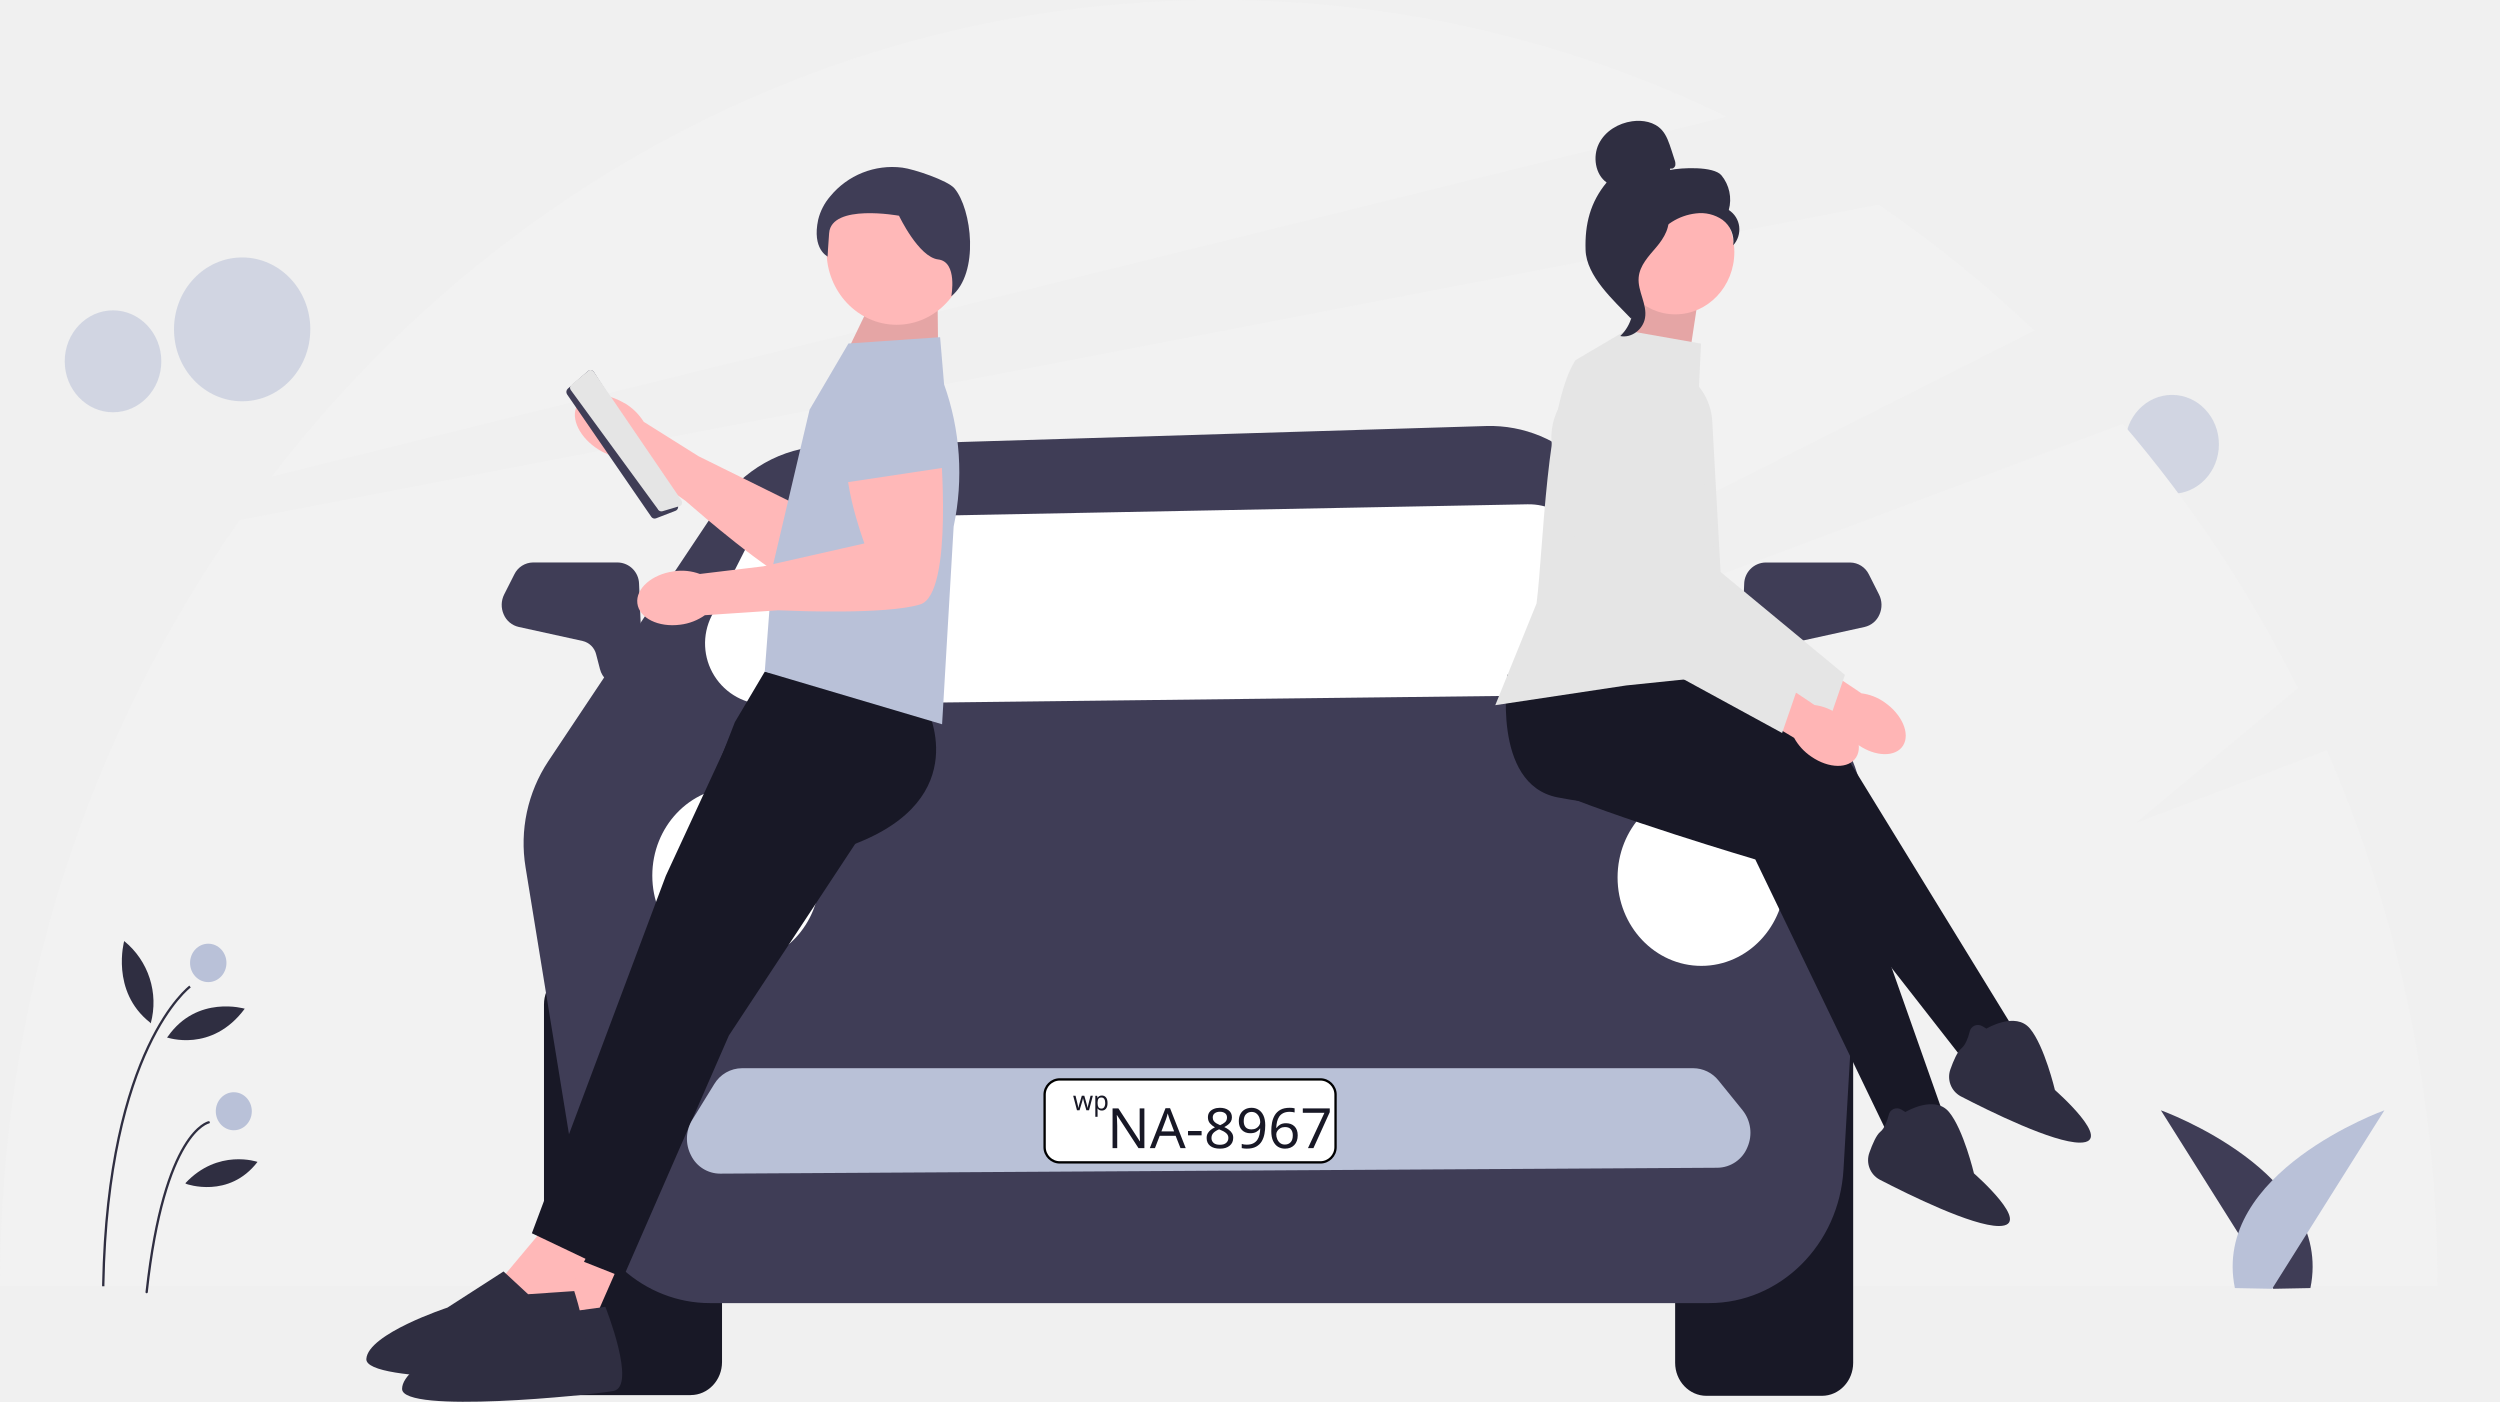
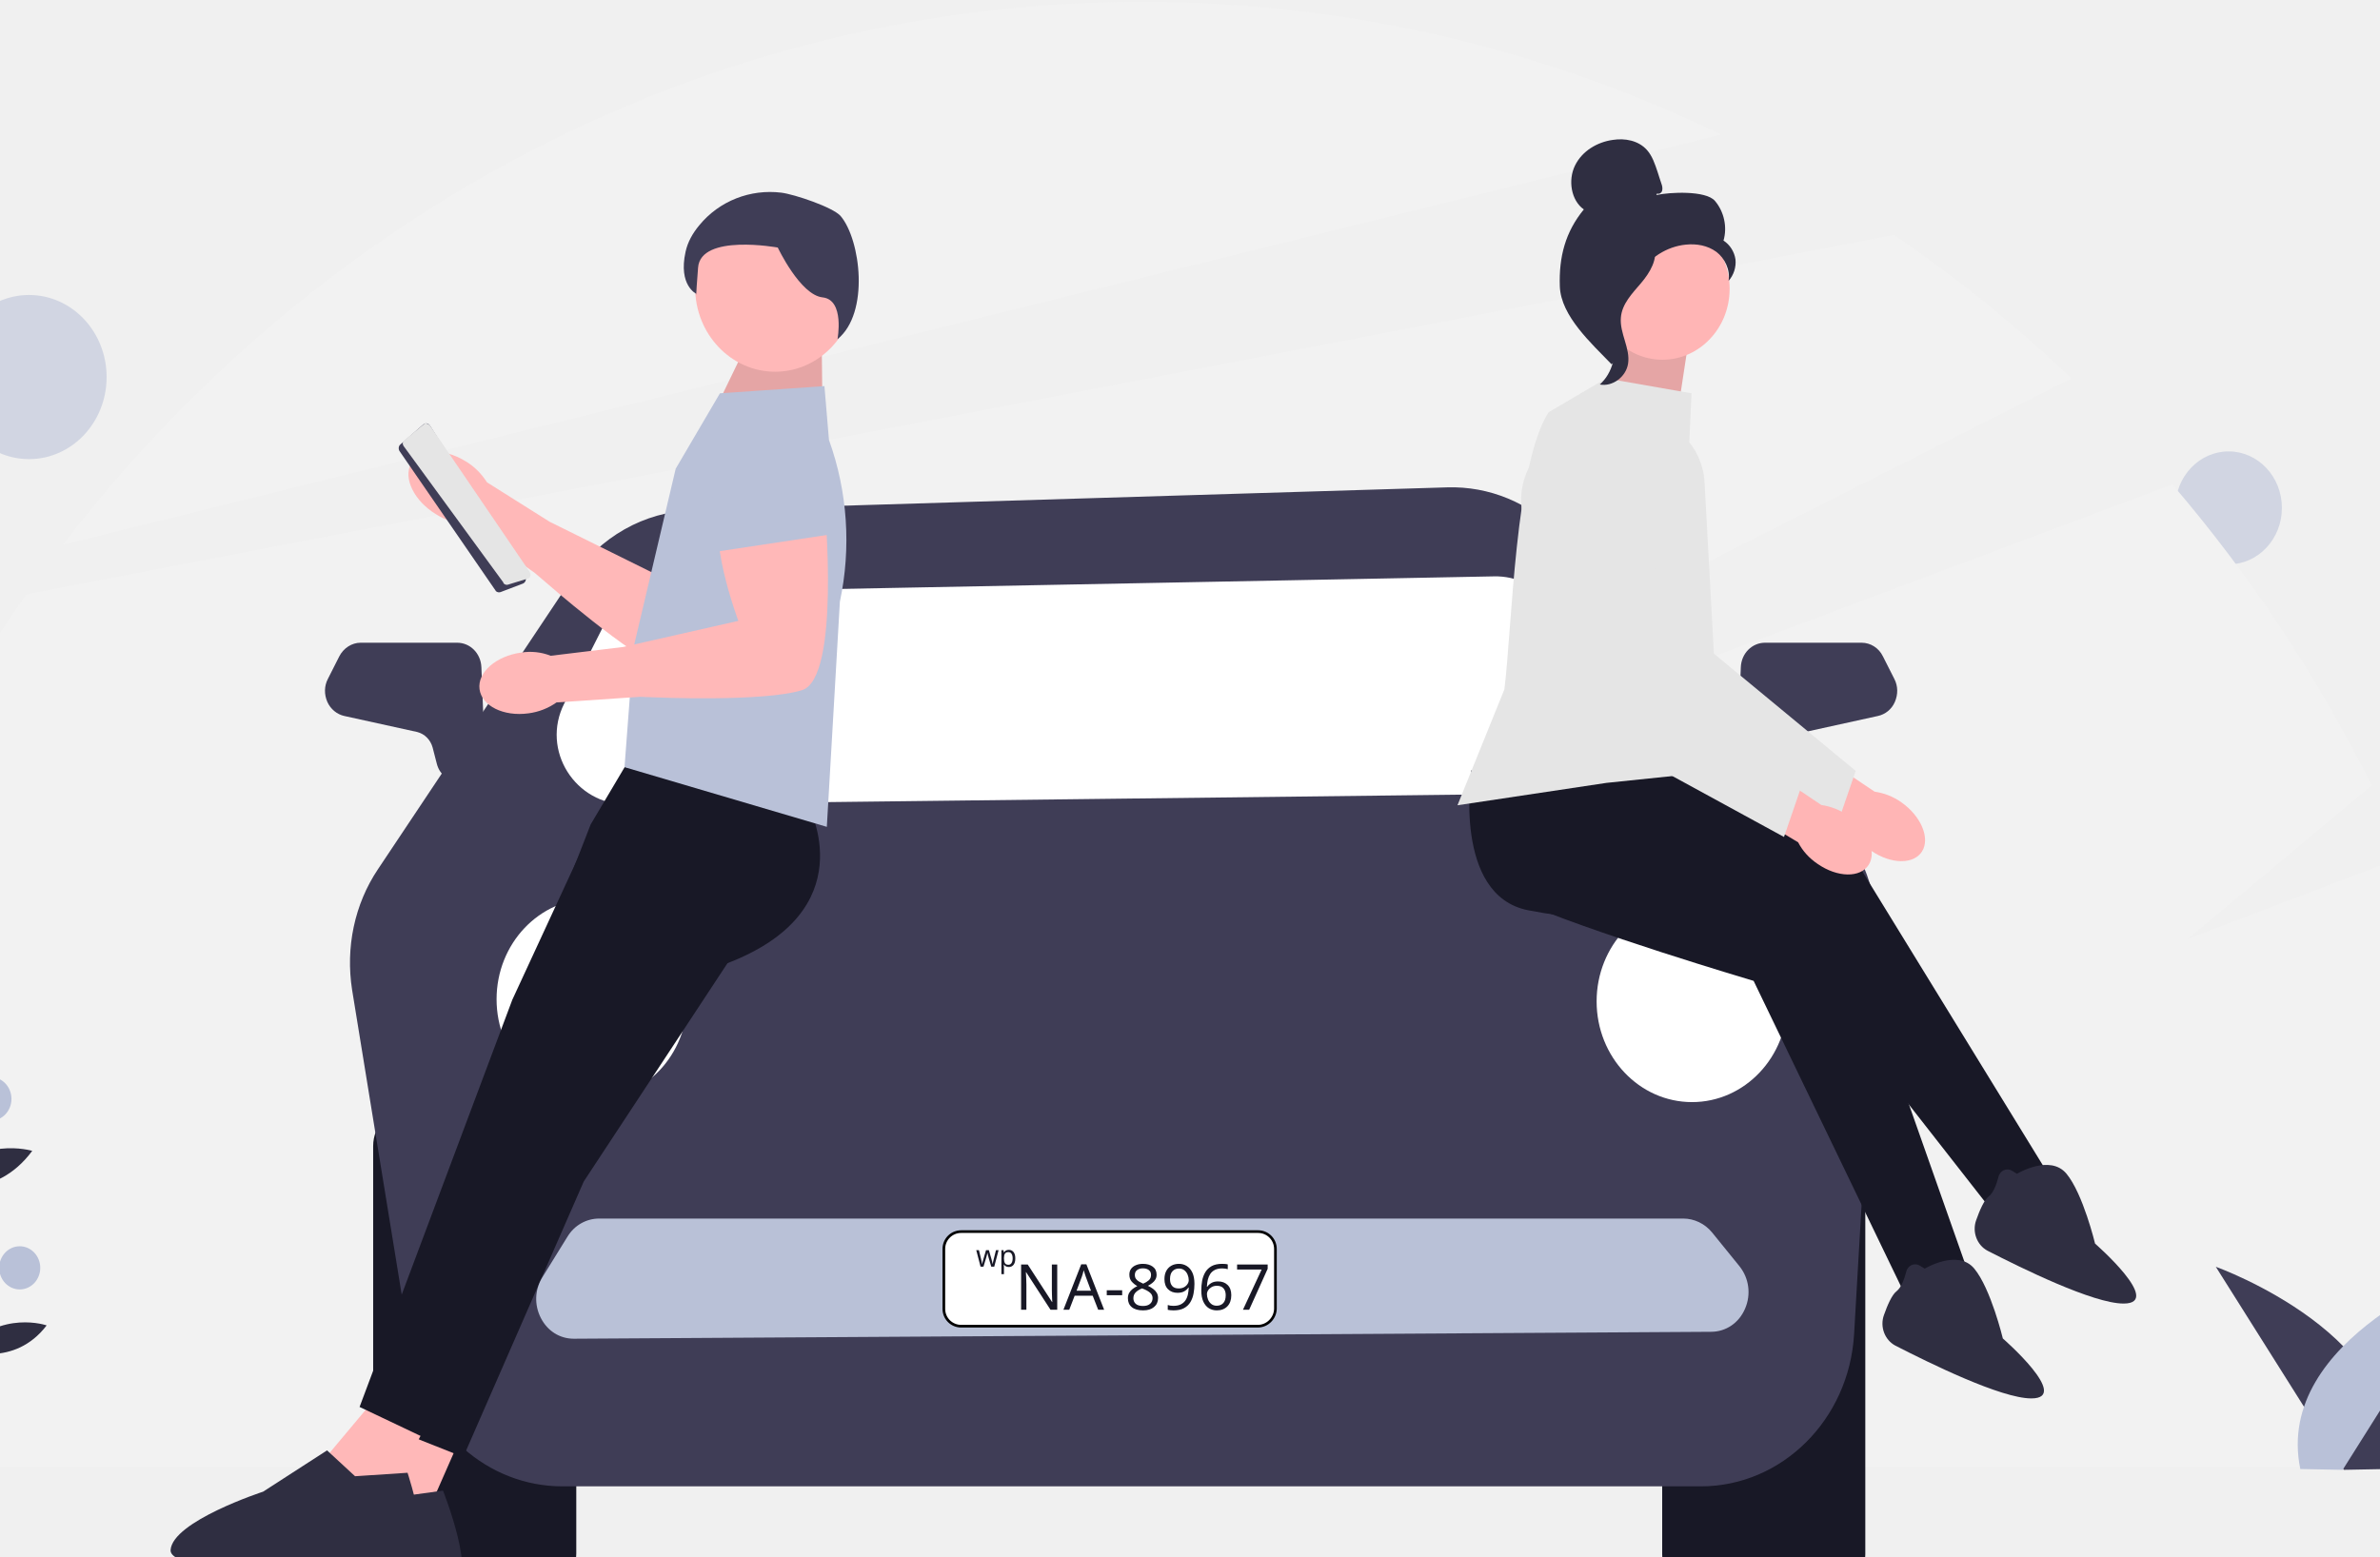
- <svg xmlns="http://www.w3.org/2000/svg" id="Layer_1" data-name="Layer 1" viewBox="0 0 1068.87 599.29">
-   <defs>
-     <style>.cls-1,.cls-12{fill:#b9c1d7;}.cls-1{opacity:0.56;}.cls-17,.cls-18,.cls-2{fill:none;}.cls-3{fill:#f2f2f2;}.cls-15,.cls-16,.cls-4{fill:#181826;}.cls-5{fill:#3f3d56;}.cls-14,.cls-6{fill:#fff;}.cls-7{fill:#ffb8b8;}.cls-8{fill:#e5e5e5;}.cls-9{fill:#2f2e41;}.cls-10{fill:#e5a5a5;}.cls-11{fill:#b9c1d8;}.cls-13{fill:#ffb5b5;}.cls-14{stroke:#000;}.cls-14,.cls-17{stroke-miterlimit:10;}.cls-15{font-size:23.8px;}.cls-15,.cls-16{font-family:BernardMT-Condensed, Bernard MT Condensed;}.cls-16{font-size:11.58px;}.cls-17,.cls-18{stroke:#2f2e41;}.cls-18{stroke-linecap:round;stroke-linejoin:round;}</style>
-   </defs>
-   <ellipse class="cls-1" cx="928.65" cy="189.98" rx="20.04" ry="21.15" />
-   <path class="cls-2" d="M792.08,199.69C792.08,405.86,633.73,573,438.4,573S84.71,405.86,84.71,199.69Z" transform="translate(92.58 -0.66)" />
-   <line class="cls-2" x1="1068.87" y1="199.03" x2="884.66" y2="199.03" />
-   <line class="cls-2" x1="177.29" y1="199.03" x2="15.46" y2="199.03" />
-   <path class="cls-2" d="M710.64,88.19,9.85,223.08q6.69-9.53,13.79-18.72L645.57,50.52A511.31,511.31,0,0,1,710.64,88.19Z" transform="translate(92.58 -0.66)" />
-   <path class="cls-3" d="M645.57,50.52,23.64,204.36C119.15,80.09,265,.66,428.49.66A496.12,496.12,0,0,1,645.57,50.52Z" transform="translate(92.58 -0.66)" />
-   <path class="cls-2" d="M815.05,181.87,360.25,352.52,777.15,142A533.82,533.82,0,0,1,815.05,181.87Z" transform="translate(92.58 -0.66)" />
-   <path class="cls-2" d="M902.28,321.46l-81.53,31.06,69.13-57.63Q896.42,308,902.28,321.46Z" transform="translate(92.58 -0.66)" />
-   <path class="cls-3" d="M949.52,550.58H-92.58c0-122.7,38.08-236,102.43-327.5L710.64,88.19A526,526,0,0,1,777.15,142L360.25,352.52l454.8-170.65a551.65,551.65,0,0,1,74.83,113l-69.13,57.63,81.53-31.06A573.57,573.57,0,0,1,949.52,550.58Z" transform="translate(92.58 -0.66)" />
-   <line class="cls-2" x1="116.22" y1="203.7" x2="77.72" y2="213.22" />
-   <line class="cls-2" x1="778.28" y1="39.93" x2="738.15" y2="49.85" />
-   <line class="cls-2" x1="102.44" y1="222.41" x2="55.83" y2="231.38" />
-   <line class="cls-2" x1="818.95" y1="84.5" x2="803.22" y2="87.52" />
-   <line class="cls-2" x1="879.93" y1="136.13" x2="869.73" y2="141.29" />
-   <line class="cls-2" x1="919.02" y1="176.92" x2="907.63" y2="181.21" />
-   <line class="cls-2" x1="992.52" y1="285.84" x2="982.46" y2="294.23" />
-   <line class="cls-2" x1="1000.33" y1="318.71" x2="994.86" y2="320.8" />
-   <path class="cls-4" d="M202.78,597.14H153.42C146,597.14,140,590.81,140,583V430.1c0-7.78,6-14.12,13.38-14.12h49.36c7.38,0,13.38,6.34,13.38,14.12V583c0,7.79-6,14.12-13.38,14.12Z" transform="translate(92.58 -0.66)" />
-   <path class="cls-4" d="M686.37,597.44H637c-7.37,0-13.38-6.33-13.38-14.12V430.4c0-7.78,6-14.12,13.38-14.12h49.36c7.38,0,13.38,6.34,13.38,14.12V583.32C699.75,591.11,693.75,597.44,686.37,597.44Z" transform="translate(92.58 -0.66)" />
-   <path class="cls-5" d="M214.48,217.18l-72.68,109a63.51,63.51,0,0,0-9.68,45.28l22.1,135.84c4.74,29.17,28.71,50.5,56.76,50.5H638.12c30.44,0,55.62-25,57.48-57.07l8.53-147a62.71,62.71,0,0,0-17-46.93L585.19,200.35A56,56,0,0,0,543,182.8l-283.1,8.61c-18.15.56-35,10.11-45.44,25.77Z" transform="translate(92.58 -0.66)" />
-   <path class="cls-6" d="M225.56,236.52,211.66,264a26.13,26.13,0,0,0,23.7,37.89l347.95-4.08c21.37-.25,33.41-24.57,20.63-41.67L582,226.78a26.2,26.2,0,0,0-21.51-10.51l-312.14,6a26.11,26.11,0,0,0-22.82,14.29Z" transform="translate(92.58 -0.66)" />
-   <path class="cls-5" d="M661.11,293.76a8.85,8.85,0,0,1-6.12-2.49,9.91,9.91,0,0,1-3-7.13v-6l1.15-27.78a9.33,9.33,0,0,1,9.1-9.2h36.22a9.05,9.05,0,0,1,8,5.09l4.31,8.54a10,10,0,0,1,.21,8.61,9.1,9.1,0,0,1-6.4,5.33l-27.31,6a7.77,7.77,0,0,0-5.81,5.76l-1.61,6.24a9.32,9.32,0,0,1-7.89,7c-.3,0-.6.05-.9.05Z" transform="translate(92.58 -0.66)" />
-   <path class="cls-5" d="M171.81,293.71a9.3,9.3,0,0,1-7.88-7l-1.62-6.24a7.75,7.75,0,0,0-5.8-5.76l-27.31-6a9.11,9.11,0,0,1-6.41-5.33,10,10,0,0,1,.21-8.61l4.32-8.54a9,9,0,0,1,8-5.09h36.22a9.33,9.33,0,0,1,9.11,9.2l1.14,27.78v6a9.87,9.87,0,0,1-3,7.13,8.84,8.84,0,0,1-6.11,2.49c-.3,0-.61,0-.91-.05Z" transform="translate(92.58 -0.66)" />
-   <ellipse class="cls-6" cx="314.71" cy="374.36" rx="35.82" ry="37.81" />
-   <ellipse class="cls-6" cx="727.41" cy="375.15" rx="35.82" ry="37.81" />
-   <path class="cls-7" d="M174.45,173a24.21,24.21,0,0,1,8.19,8l23.52,14.76,40,19.76s9.42-35.37,20.68-37.63,29.84,23.95,29.84,23.95-32.38,55.35-46.49,49.67-45.63-33.23-45.63-33.23l-4.11-3.53-26.19-18.39A22.7,22.7,0,0,1,163.54,193c-8.19-5-12.39-13.5-9.37-19s12.09-5.91,20.28-.92Z" transform="translate(92.58 -0.66)" />
-   <path class="cls-8" d="M252.35,188.39,272.79,163l12.34,1.88c15.15,2.3,23.57,19.74,16.44,34l-7.12,14.25-42.1-24.76Z" transform="translate(92.58 -0.66)" />
-   <path class="cls-5" d="M185.89,221.64l-36-52.34a1.88,1.88,0,0,1,.29-2.46l8.63-7.52a1.68,1.68,0,0,1,1.35-.4,1.73,1.73,0,0,1,1.18.79l35.74,56.61a1.89,1.89,0,0,1,.2,1.57,1.74,1.74,0,0,1-1,1.14l-8.4,3.25a1.71,1.71,0,0,1-2-.64Z" transform="translate(92.58 -0.66)" />
-   <path class="cls-8" d="M188.75,218.44l-37.23-50.93a1.64,1.64,0,0,1,.09-2.23l7.4-6.15a1.35,1.35,0,0,1,1.21-.25,2,2,0,0,1,1.15.82l37.35,54.83A1.88,1.88,0,0,1,199,216a1.29,1.29,0,0,1-.87,1l-7.52,2.25a1.73,1.73,0,0,1-1.67-.5,2.52,2.52,0,0,1-.21-.25Z" transform="translate(92.58 -0.66)" />
-   <polygon class="cls-7" points="266.48 536.24 250.29 573.11 223.88 560.52 244.32 532.64 266.48 536.24" />
-   <path class="cls-9" d="M146.63,562.08l19.6-2.7s13.63,34.17,3.41,36-90.31,9.89-90.31-.9,33.22-24.28,33.22-24.28l23-17.08,11.07,9Z" transform="translate(92.58 -0.66)" />
-   <path class="cls-4" d="M300.84,299.52s23.85,37.76-27.26,61.14l-54.53,82.73L173.9,546.79,146.63,536l47.71-156.46,27.27-70.13,12.78-21.58,66.45,11.69Z" transform="translate(92.58 -0.66)" />
-   <polygon class="cls-7" points="254.55 530.05 236.12 565.72 210.55 551.34 232.67 524.94 254.55 530.05" />
-   <path class="cls-9" d="M133.21,554l19.72-1.34s11.49,35,1.18,36.12-90.73,3.66-90.06-7.11,34.66-21.94,34.66-21.94l24-15.46L133.21,554Z" transform="translate(92.58 -0.66)" />
-   <path class="cls-4" d="M303.31,302.57s21.47,39.32-31,59.14L212.81,440.5,161.36,540.58l-26.54-12.64L192.1,375.1,223.63,307l14.09-20.65,65.59,16.24Z" transform="translate(92.58 -0.66)" />
-   <polygon class="cls-10" points="374.37 125.13 358.18 158.6 401.25 165.67 400.78 120.67 374.37 125.13" />
-   <ellipse class="cls-7" cx="383.36" cy="107.22" rx="29.98" ry="31.64" />
-   <path class="cls-11" d="M310.21,310.31l4.94-84.53A111.81,111.81,0,0,0,311.06,165l-1.7-20.18-39.19,2.7-16.62,28.32-15.76,67-3.4,45,75.82,22.48Z" transform="translate(92.58 -0.66)" />
-   <path class="cls-7" d="M195.53,244.9a22.54,22.54,0,0,1,11.12,1.16l27.19-3.28L277,233s-12.78-34.17-5.11-43.16,37.49,0,37.49,0,6,64.74-8.52,69.23-55.38,2.7-55.38,2.7l-5.3-.18-31.39,2.1a23,23,0,0,1-10.5,4.05c-9.39,1.26-17.61-2.83-18.37-9.13s6.24-12.43,15.63-13.69Z" transform="translate(92.58 -0.66)" />
-   <path class="cls-11" d="M266.33,207.35,268,174.08l10.9-6.39c13.38-7.85,30.08.65,32.6,16.58l2.5,15.89-47.71,7.19Z" transform="translate(92.58 -0.66)" />
-   <path class="cls-5" d="M314.15,127.33s2.8-14.76-5.59-15.74S291.79,92.9,291.79,92.9s-28.94-5.32-29.88,7.46-.57,10-.57,10-6.88-3.06-4.09-15.85a24,24,0,0,1,5.11-9.88,34.27,34.27,0,0,1,30.83-12.3c4.9.6,19.48,5.5,22.29,8.85C322.94,90,326.27,117.49,314.15,127.33Z" transform="translate(92.58 -0.66)" />
-   <path class="cls-12" d="M215.31,502.45a13.88,13.88,0,0,1-12.43-7.78,15.44,15.44,0,0,1,.56-15.31l.43.29-.43-.29,9.35-15.19a13.93,13.93,0,0,1,11.87-6.8H631.37a13.88,13.88,0,0,1,10.77,5.23l10.26,12.67a15.46,15.46,0,0,1,2.11,15.93,14,14,0,0,1-12.8,8.73l-426.32,2.52Z" transform="translate(92.58 -0.66)" />
-   <path id="uuid-c41a9dec-9a1e-4145-9d9e-85b61b24e39c-174" class="cls-13" d="M701.91,319.15c7.48,5.17,16.07,5.28,19.18.25s-.43-13.28-7.91-18.45a21.76,21.76,0,0,0-9.91-3.87l-32-21.46-9.23,16.05,32.49,19.45a23.13,23.13,0,0,0,7.34,8Z" transform="translate(92.58 -0.66)" />
-   <path class="cls-8" d="M611,266.27,689.41,309l6.82-19.8-53.18-44-3.54-64.15a26,26,0,0,0-10.22-19.48,23.23,23.23,0,0,0-20.79-3.79h0c-12.73,3.8-20.32,17.89-16.92,31.39l19.42,77Z" transform="translate(92.58 -0.66)" />
-   <polygon class="cls-10" points="722.52 150.81 726.19 126.63 701.44 115.99 697.77 152.75 722.52 150.81" />
-   <path class="cls-4" d="M552,289.08s-7.1,46.87,21.31,52.49,93.25,9.37,93.25,9.37L750,457.79l16.88-19.68L695,321l-57.73-38.43Z" transform="translate(92.58 -0.66)" />
-   <path class="cls-4" d="M558.79,281.5s-16.57,44.12,10,56.11,89.1,30.5,89.1,30.5l59.52,123.42L738,476.18,691.81,345.34l-48.45-50.73L558.79,281.5Z" transform="translate(92.58 -0.66)" />
-   <path class="cls-8" d="M634.6,147.56l-32-5.63L581,154.66c-12.61,19.36-13.65,80.77-16.63,104l-17.65,43.5,56-8.44,45.29-4.69-15.1-104,1.78-37.49Z" transform="translate(92.58 -0.66)" />
-   <ellipse class="cls-13" cx="716.27" cy="107.77" rx="25.24" ry="26.63" />
-   <path class="cls-9" d="M621.67,72.62c.73.45,1.71-.23,2-1.09a4.73,4.73,0,0,0-.31-2.61c-.46-1.42-.91-2.84-1.37-4.26-1-3-2-6.14-4.08-8.44-3.15-3.46-8.17-4.35-12.69-3.71-5.8.82-11.52,4.14-14.22,9.62s-1.54,13.13,3.33,16.55c-6.95,8.4-9.37,17.76-9,28.9s11.88,21.4,19.38,29.24c1.68-1.07,3.2-6.09,2.28-7.92s.4-3.93-.74-5.62-2.1,1-.94-.67c.72-1.06-2.12-3.48-1-4.11,5.23-3.06,7-9.94,10.26-15.21a24.36,24.36,0,0,1,17.93-11.38,16.23,16.23,0,0,1,11.37,2.74,11.52,11.52,0,0,1,4.59,10.87,10.1,10.1,0,0,0,2.55-8,9.84,9.84,0,0,0-4.45-7.07,16.44,16.44,0,0,0-3.18-14.87c-3.38-3.93-17.09-3.26-22-2.23" transform="translate(92.58 -0.66)" />
-   <path class="cls-9" d="M620.91,92.06c-6.54.75-11.26,6.72-15.25,12.24-2.3,3.19-4.7,6.7-4.65,10.7s2.62,7.51,3.85,11.34a17.73,17.73,0,0,1-4.71,18c4.7,1,9.79-2.78,10.6-7.76,1-5.8-3.22-11.4-2.72-17.27.43-5.16,4.29-9.14,7.57-13s6.36-9,4.85-13.92" transform="translate(92.58 -0.66)" />
-   <path id="uuid-602720ae-55fd-41d2-82ec-6c1c04ce2ad1-175" class="cls-13" d="M681.85,324.16c7.48,5.17,16.07,5.28,19.19.25s-.43-13.28-7.92-18.45a21.76,21.76,0,0,0-9.91-3.87l-32-21.46L642,296.68l32.49,19.45A23,23,0,0,0,681.85,324.16Z" transform="translate(92.58 -0.66)" />
-   <path class="cls-8" d="M590.94,271.28l78.42,42.77,6.82-19.8-53.19-44-3.54-64.15a26,26,0,0,0-10.21-19.48,23.24,23.24,0,0,0-20.79-3.79h0c-12.74,3.8-20.33,17.89-16.93,31.39l19.42,77Z" transform="translate(92.58 -0.66)" />
-   <path class="cls-9" d="M720.26,475l1.81,1.1s12.43-7.5,18.65,0,10.66,26.24,10.66,26.24,25.75,22.5,10.65,22.5c-11.36,0-38.32-13.28-51-19.85a9.45,9.45,0,0,1-4.35-11.52c1.31-3.71,3-7.6,4.69-8.94s2.89-4.45,3.56-7.14a3.57,3.57,0,0,1,5.29-2.39Z" transform="translate(92.58 -0.66)" />
-   <path class="cls-9" d="M754.89,439.36l1.82,1.09s12.43-7.5,18.64,0S786,466.7,786,466.7s25.75,22.49,10.66,22.49c-11.37,0-38.33-13.28-51-19.84a9.47,9.47,0,0,1-4.34-11.53c1.31-3.7,3-7.59,4.69-8.93s2.88-4.45,3.55-7.15a3.57,3.57,0,0,1,5.29-2.38Z" transform="translate(92.58 -0.66)" />
-   <rect class="cls-14" x="446.62" y="461.5" width="124.39" height="35.48" rx="6.51" />
-   <ellipse class="cls-1" cx="103.53" cy="140.82" rx="29.14" ry="30.75" />
-   <ellipse class="cls-1" cx="48.32" cy="154.48" rx="20.65" ry="21.79" />
-   <text class="cls-15" transform="translate(473.34 490.87) scale(1.01 1)">NA-8967</text>
-   <text class="cls-16" transform="translate(458.72 474.71) scale(0.95 1)">wp</text>
-   <path class="cls-5" d="M831.31,475.37s74.07,26.55,63.92,76l-15.9.32Z" transform="translate(92.58 -0.66)" />
-   <path class="cls-11" d="M926.87,475.37s-74.08,26.55-63.93,76l15.91.32Z" transform="translate(92.58 -0.66)" />
-   <path class="cls-17" d="M-11.32,422.45S-46.5,448.57-48.43,549.77v.82" transform="translate(92.58 -0.66)" />
-   <path class="cls-9" d="M-39.49,403s-5.91,21.42,11,34.79l.36.4A33.9,33.9,0,0,0-39.49,403Z" transform="translate(92.58 -0.66)" />
-   <path class="cls-9" d="M12.06,431.93s-20.35-6.05-32.88,11.9l-.38.38S-2.06,451,12.06,431.93Z" transform="translate(92.58 -0.66)" />
-   <ellipse class="cls-11" cx="89.04" cy="411.69" rx="7.78" ry="8.21" />
-   <ellipse class="cls-11" cx="99.96" cy="475.11" rx="7.7" ry="8.13" />
-   <path class="cls-18" d="M-3.35,480.52s-19,3.62-26.53,72.57" transform="translate(92.58 -0.66)" />
-   <path class="cls-9" d="M17.52,497.43s-16.87-5.88-30.87,9.13l.5.31S5.28,513.38,17.52,497.43Z" transform="translate(92.58 -0.66)" />
+ <svg xmlns="http://www.w3.org/2000/svg" version="1.1" id="Layer_1" x="0px" y="0px" viewBox="0 0 892.9 584.2" style="enable-background:new 0 0 892.9 584.2;" xml:space="preserve">
+   <style type="text/css">
+ 	.st0{opacity:0.56;fill:#B9C1D7;}
+ 	.st1{fill:none;}
+ 	.st2{fill:#F2F2F2;}
+ 	.st3{fill:#181826;}
+ 	.st4{fill:#3F3D56;}
+ 	.st5{fill:#FFFFFF;}
+ 	.st6{fill:#FFB8B8;}
+ 	.st7{fill:#E5E5E5;}
+ 	.st8{fill:#2F2E41;}
+ 	.st9{fill:#E5A5A5;}
+ 	.st10{fill:#B9C1D8;}
+ 	.st11{fill:#B9C1D7;}
+ 	.st12{fill:#FFB5B5;}
+ 	.st13{fill:#FFFFFF;stroke:#000000;stroke-miterlimit:10;}
+ 	.st14{font-family:'BernardMT-Condensed';}
+ 	.st15{font-size:23.803px;}
+ 	.st16{font-size:11.577px;}
+ 	.st17{fill:none;stroke:#2F2E41;stroke-miterlimit:10;}
+ 	.st18{fill:none;stroke:#2F2E41;stroke-linecap:round;stroke-linejoin:round;stroke-miterlimit:10;}
+ </style>
+   <ellipse class="st0" cx="836.1" cy="190.6" rx="20" ry="21.2" />
+   <path class="st1" d="M792.1,199.7c0,206.2-158.4,373.3-353.7,373.3C243.1,573,84.7,405.9,84.7,199.7H792.1z" />
+   <line class="st1" x1="976.3" y1="199.7" x2="792.1" y2="199.7" />
+   <line class="st1" x1="84.7" y1="199.7" x2="-77.1" y2="199.7" />
+   <path class="st1" d="M710.6,88.2L9.9,223.1c4.5-6.4,9-12.6,13.8-18.7L645.6,50.5C668.2,61.5,689.9,74.1,710.6,88.2z" />
+   <path class="st2" d="M645.6,50.5L23.6,204.4C119.1,80.1,265,0.7,428.5,0.7C506,0.7,579.5,18.5,645.6,50.5z" />
+   <path class="st1" d="M815.1,181.9L360.2,352.5L777.2,142C790.4,154.6,803.1,167.9,815.1,181.9z" />
+   <path class="st1" d="M902.3,321.5l-81.5,31.1l69.1-57.6C894.2,303.6,898.4,312.5,902.3,321.5z" />
+   <path class="st2" d="M949.5,550.6H-92.6c0-122.7,38.1-236,102.4-327.5L710.6,88.2c23.5,16,45.8,34,66.5,53.8L360.2,352.5  l454.8-170.7c29.2,34.1,54.4,72,74.8,113l-69.1,57.6l81.5-31.1C932.6,391.2,949.5,468.8,949.5,550.6z" />
+   <line class="st1" x1="23.6" y1="204.4" x2="-14.9" y2="213.9" />
+   <line class="st1" x1="685.7" y1="40.6" x2="645.6" y2="50.5" />
+   <line class="st1" x1="9.9" y1="223.1" x2="-36.8" y2="232" />
+   <line class="st1" x1="726.4" y1="85.2" x2="710.6" y2="88.2" />
+   <line class="st1" x1="787.4" y1="136.8" x2="777.2" y2="142" />
+   <line class="st1" x1="826.4" y1="177.6" x2="815.1" y2="181.9" />
+   <line class="st1" x1="899.9" y1="286.5" x2="889.9" y2="294.9" />
+   <line class="st1" x1="907.7" y1="319.4" x2="902.3" y2="321.5" />
+   <g>
+     <path class="st3" d="M202.8,597.1h-49.4c-7.4,0-13.4-6.3-13.4-14.1V430.1c0-7.8,6-14.1,13.4-14.1h49.4c7.4,0,13.4,6.3,13.4,14.1   V583C216.2,590.8,210.2,597.1,202.8,597.1L202.8,597.1z" />
+     <path class="st3" d="M686.4,597.4H637c-7.4,0-13.4-6.3-13.4-14.1V430.4c0-7.8,6-14.1,13.4-14.1h49.4c7.4,0,13.4,6.3,13.4,14.1   v152.9C699.8,591.1,693.8,597.4,686.4,597.4z" />
+     <path class="st4" d="M214.5,217.2l-72.7,109c-8.8,13.1-12.2,29.4-9.7,45.3l22.1,135.8c4.7,29.2,28.7,50.5,56.8,50.5h427.1   c30.4,0,55.6-25,57.5-57.1l8.5-147c1-17.5-5.2-34.6-17-46.9l-102-106.4c-11.2-11.7-26.4-18-42.2-17.5l-283.1,8.6   C241.8,192,224.9,201.5,214.5,217.2L214.5,217.2z" />
+     <path class="st5" d="M225.6,236.5L211.7,264c-8.9,17.5,4.1,38.1,23.7,37.9l348-4.1c21.4-0.3,33.4-24.6,20.6-41.7L582,226.8   c-5.1-6.8-13.1-10.7-21.5-10.5l-312.1,6C238.7,222.4,229.9,227.9,225.6,236.5L225.6,236.5z" />
+     <path class="st4" d="M661.1,293.8c-2.2,0-4.4-0.9-6.1-2.5c-1.9-1.8-3-4.4-3-7.1l0-6l1.1-27.8c0.2-5.2,4.2-9.2,9.1-9.2h36.2   c3.4,0,6.5,2,8,5.1l4.3,8.5c1.4,2.7,1.4,5.8,0.2,8.6c-1.2,2.8-3.6,4.7-6.4,5.3l-27.3,6c-2.8,0.6-5,2.8-5.8,5.8l-1.6,6.2   c-1,3.8-4.2,6.6-7.9,7C661.7,293.7,661.4,293.8,661.1,293.8L661.1,293.8z" />
+     <path class="st4" d="M171.8,293.7c-3.7-0.4-6.9-3.2-7.9-7l-1.6-6.2c-0.8-2.9-3-5.1-5.8-5.8l-27.3-6c-2.8-0.6-5.2-2.6-6.4-5.3   c-1.2-2.8-1.2-5.9,0.2-8.6l4.3-8.5c1.6-3.1,4.7-5.1,8-5.1h36.2c4.9,0,8.9,4,9.1,9.2l1.1,27.8l0,6c0,2.7-1.1,5.3-3,7.1   c-1.7,1.6-3.9,2.5-6.1,2.5C172.4,293.8,172.1,293.7,171.8,293.7L171.8,293.7z" />
+     <ellipse class="st5" cx="222.1" cy="375" rx="35.8" ry="37.8" />
+     <ellipse class="st5" cx="634.8" cy="375.8" rx="35.8" ry="37.8" />
+     <path class="st6" d="M174.5,173c3.3,1.9,6.1,4.7,8.2,8l23.5,14.8l40,19.8c0,0,9.4-35.4,20.7-37.6c11.3-2.3,29.8,23.9,29.8,23.9   s-32.4,55.3-46.5,49.7s-45.6-33.2-45.6-33.2l-4.1-3.5l-26.2-18.4c-3.8-0.2-7.4-1.4-10.7-3.5c-8.2-5-12.4-13.5-9.4-19   C157.2,168.5,166.3,168,174.5,173L174.5,173z" />
+     <path class="st7" d="M252.3,188.4l20.4-25.4l12.3,1.9c15.1,2.3,23.6,19.7,16.4,34l-7.1,14.2L252.3,188.4L252.3,188.4z" />
+     <path class="st4" d="M185.9,221.6l-36-52.3c-0.5-0.8-0.4-1.9,0.3-2.5l8.6-7.5c0.4-0.3,0.9-0.5,1.3-0.4c0.5,0.1,0.9,0.4,1.2,0.8   l35.7,56.6c0.3,0.5,0.4,1,0.2,1.6c-0.2,0.5-0.5,0.9-1,1.1l-8.4,3.2c-0.6,0.2-1.3,0.1-1.8-0.4C186,221.8,186,221.7,185.9,221.6   L185.9,221.6z" />
+     <path class="st7" d="M188.7,218.4l-37.2-50.9c-0.6-0.8-0.5-1.7,0.1-2.2l7.4-6.1c0.3-0.3,0.8-0.4,1.2-0.2c0.4,0.1,0.9,0.4,1.2,0.8   l37.3,54.8c0.3,0.5,0.4,1,0.3,1.5c-0.1,0.5-0.4,0.8-0.9,1l-7.5,2.3c-0.6,0.2-1.2,0-1.7-0.5C188.9,218.6,188.8,218.5,188.7,218.4   L188.7,218.4z" />
+     <polygon class="st6" points="173.9,536.9 157.7,573.8 131.3,561.2 151.7,533.3  " />
+     <path class="st8" d="M146.6,562.1l19.6-2.7c0,0,13.6,34.2,3.4,36c-10.2,1.8-90.3,9.9-90.3-0.9s33.2-24.3,33.2-24.3l23-17.1   L146.6,562.1L146.6,562.1z" />
+     <path class="st3" d="M300.8,299.5c0,0,23.9,37.8-27.3,61.1L219,443.4l-45.2,103.4L146.6,536l47.7-156.5l27.3-70.1l12.8-21.6   L300.8,299.5L300.8,299.5z" />
+     <polygon class="st6" points="162,530.7 143.5,566.4 118,552 140.1,525.6  " />
+     <path class="st8" d="M133.2,554l19.7-1.3c0,0,11.5,35,1.2,36.1c-10.3,1.1-90.7,3.7-90.1-7.1c0.7-10.8,34.7-21.9,34.7-21.9l24-15.5   L133.2,554L133.2,554z" />
+     <path class="st3" d="M303.3,302.6c0,0,21.5,39.3-31,59.1l-59.5,78.8l-51.4,100.1l-26.5-12.6l57.3-152.8l31.5-68.1l14.1-20.7   L303.3,302.6L303.3,302.6L303.3,302.6z" />
+     <polygon class="st9" points="281.8,125.8 265.6,159.3 308.7,166.3 308.2,121.3  " />
+     <ellipse class="st6" cx="290.8" cy="107.9" rx="30" ry="31.6" />
+     <path class="st10" d="M310.2,310.3l4.9-84.5c4.3-20.2,2.9-41.3-4.1-60.7l-1.7-20.2l-39.2,2.7l-16.6,28.3l-15.8,67l-3.4,45   L310.2,310.3L310.2,310.3z" />
+     <path class="st6" d="M195.5,244.9c3.7-0.6,7.6-0.2,11.1,1.2l27.2-3.3L277,233c0,0-12.8-34.2-5.1-43.2c7.7-9,37.5,0,37.5,0   s6,64.7-8.5,69.2c-14.5,4.5-55.4,2.7-55.4,2.7l-5.3-0.2l-31.4,2.1c-3.1,2.2-6.7,3.6-10.5,4.1c-9.4,1.3-17.6-2.8-18.4-9.1   C179.1,252.3,186.1,246.2,195.5,244.9L195.5,244.9z" />
+     <path class="st10" d="M266.3,207.4l1.7-33.3l10.9-6.4c13.4-7.8,30.1,0.7,32.6,16.6l2.5,15.9L266.3,207.4L266.3,207.4z" />
+     <path class="st4" d="M314.2,127.3c0,0,2.8-14.8-5.6-15.7s-16.8-18.7-16.8-18.7s-28.9-5.3-29.9,7.5s-0.6,9.9-0.6,9.9   s-6.9-3.1-4.1-15.8c0.8-3.7,2.7-7,5.1-9.9c7.6-9.3,19.3-13.7,30.8-12.3c4.9,0.6,19.5,5.5,22.3,8.8   C322.9,90,326.3,117.5,314.2,127.3z" />
+     <path class="st11" d="M215.3,502.4c-5.3,0-9.9-2.9-12.4-7.8c-2.5-4.9-2.3-10.6,0.6-15.3l0.4,0.3l-0.4-0.3l9.4-15.2   c2.6-4.3,7.1-6.8,11.9-6.8h406.7c4.1,0,8.1,1.9,10.8,5.2l10.3,12.7c3.6,4.5,4.4,10.6,2.1,15.9c-2.3,5.4-7.2,8.7-12.8,8.7   L215.3,502.4L215.3,502.4L215.3,502.4z" />
+     <g>
+       <path id="uuid-c41a9dec-9a1e-4145-9d9e-85b61b24e39c-174" class="st12" d="M701.9,319.2c7.5,5.2,16.1,5.3,19.2,0.3    c3.1-5-0.4-13.3-7.9-18.5c-3-2.1-6.4-3.4-9.9-3.9l-32-21.5l-9.2,16l32.5,19.5C696.4,314.4,698.9,317.1,701.9,319.2L701.9,319.2z" />
+       <path class="st7" d="M611,266.3l78.4,42.8l6.8-19.8l-53.2-44l-3.5-64.2c-0.4-7.8-4.2-14.9-10.2-19.5c-6.1-4.5-13.6-5.9-20.8-3.8    l0,0c-12.7,3.8-20.3,17.9-16.9,31.4L611,266.3L611,266.3z" />
+     </g>
+     <polygon class="st9" points="629.9,151.5 633.6,127.3 608.9,116.6 605.2,153.4  " />
+     <path class="st3" d="M552,289.1c0,0-7.1,46.9,21.3,52.5c28.4,5.6,93.2,9.4,93.2,9.4L750,457.8l16.9-19.7L695,321l-57.7-38.4   L552,289.1z" />
+     <path class="st3" d="M558.8,281.5c0,0-16.6,44.1,10,56.1c26.6,12,89.1,30.5,89.1,30.5l59.5,123.4l20.5-15.4l-46.1-130.8l-48.4-50.7   L558.8,281.5L558.8,281.5z" />
+     <path class="st7" d="M634.6,147.6l-32-5.6L581,154.7c-12.6,19.4-13.7,80.8-16.6,104l-17.6,43.5l55.9-8.4l45.3-4.7l-15.1-104   L634.6,147.6L634.6,147.6C634.6,147.6,634.6,147.6,634.6,147.6z" />
+     <g>
+       <ellipse class="st12" cx="623.7" cy="108.4" rx="25.2" ry="26.6" />
+       <path class="st8" d="M621.7,72.6c0.7,0.4,1.7-0.2,1.9-1.1c0.2-0.9,0-1.8-0.3-2.6c-0.5-1.4-0.9-2.8-1.4-4.3c-1-3-2-6.1-4.1-8.4    c-3.2-3.5-8.2-4.4-12.7-3.7c-5.8,0.8-11.5,4.1-14.2,9.6s-1.5,13.1,3.3,16.5c-6.9,8.4-9.4,17.8-9,28.9s11.9,21.4,19.4,29.2    c1.7-1.1,3.2-6.1,2.3-7.9c-0.9-1.8,0.4-3.9-0.7-5.6c-1.1-1.7-2.1,1-0.9-0.7c0.7-1.1-2.1-3.5-1-4.1c5.2-3.1,7-9.9,10.3-15.2    c4-6.4,10.7-10.7,17.9-11.4c4-0.4,8.1,0.3,11.4,2.7c3.2,2.4,5.3,6.8,4.6,10.9c1.9-2.1,2.9-5.1,2.6-8c-0.4-2.9-2.1-5.6-4.5-7.1    c1.5-5.1,0.2-10.9-3.2-14.9s-17.1-3.3-22-2.2" />
+       <path class="st8" d="M620.9,92.1c-6.5,0.7-11.3,6.7-15.2,12.2c-2.3,3.2-4.7,6.7-4.6,10.7c0.1,4,2.6,7.5,3.8,11.3    c2,6.3,0.1,13.7-4.7,18c4.7,0.9,9.8-2.8,10.6-7.8c0.9-5.8-3.2-11.4-2.7-17.3c0.4-5.2,4.3-9.1,7.6-13c3.3-3.9,6.4-9,4.9-13.9" />
+     </g>
+     <path id="uuid-602720ae-55fd-41d2-82ec-6c1c04ce2ad1-175" class="st12" d="M681.9,324.2c7.5,5.2,16.1,5.3,19.2,0.3   c3.1-5-0.4-13.3-7.9-18.5c-3-2.1-6.4-3.4-9.9-3.9l-32-21.5l-9.2,16l32.5,19.5C676.3,319.4,678.8,322.1,681.9,324.2z" />
+     <path class="st7" d="M590.9,271.3l78.4,42.8l6.8-19.8l-53.2-44l-3.5-64.2c-0.4-7.8-4.2-14.9-10.2-19.5c-6.1-4.5-13.6-5.9-20.8-3.8   l0,0c-12.7,3.8-20.3,17.9-16.9,31.4L590.9,271.3L590.9,271.3z" />
+     <path class="st8" d="M720.3,475l1.8,1.1c0,0,12.4-7.5,18.6,0c6.2,7.5,10.7,26.2,10.7,26.2s25.8,22.5,10.7,22.5   c-11.4,0-38.3-13.3-51-19.8c-4-2.1-5.9-7.1-4.3-11.5c1.3-3.7,3-7.6,4.7-8.9c1.8-1.4,2.9-4.5,3.6-7.1   C715.6,474.9,718.2,473.7,720.3,475L720.3,475z" />
+     <path class="st8" d="M754.9,439.4l1.8,1.1c0,0,12.4-7.5,18.6,0c6.2,7.5,10.7,26.2,10.7,26.2s25.8,22.5,10.7,22.5   c-11.4,0-38.3-13.3-51-19.8c-4-2.1-5.9-7.1-4.3-11.5c1.3-3.7,3-7.6,4.7-8.9c1.8-1.4,2.9-4.5,3.6-7.1   C750.2,439.3,752.8,438.1,754.9,439.4L754.9,439.4z" />
+   </g>
+   <path class="st13" d="M471.9,497.7H360.6c-3.6,0-6.5-2.9-6.5-6.5v-22.5c0-3.6,2.9-6.5,6.5-6.5h111.4c3.6,0,6.5,2.9,6.5,6.5v22.5  C478.4,494.7,475.5,497.7,471.9,497.7z" />
+   <ellipse class="st0" cx="10.9" cy="141.5" rx="29.1" ry="30.8" />
+   <ellipse class="st0" cx="-44.3" cy="155.1" rx="20.6" ry="21.8" />
+   <text transform="matrix(1.006 0 0 1 380.7618 491.531)" class="st3 st14 st15">NA-8967</text>
+   <text transform="matrix(0.9475 0 0 1 366.1397 475.3748)" class="st3 st14 st16">wp</text>
+   <path class="st4" d="M831.3,475.4c0,0,74.1,26.5,63.9,75.9c-15.9,0.3-15.9,0.3-15.9,0.3L831.3,475.4z" />
+   <path class="st10" d="M926.9,475.4c0,0-74.1,26.5-63.9,75.9c15.9,0.3,15.9,0.3,15.9,0.3L926.9,475.4z" />
+   <path class="st17" d="M-11.3,422.5c0,0-35.2,26.1-37.1,127.3c0,0.8,0,0.8,0,0.8" />
+   <path class="st8" d="M-39.5,403c0,0-5.9,21.4,11,34.8c0.4,0.4,0.4,0.4,0.4,0.4S-21.6,418-39.5,403z" />
+   <path class="st8" d="M12.1,431.9c0,0-20.3-6.1-32.9,11.9c-0.4,0.4-0.4,0.4-0.4,0.4S-2.1,451,12.1,431.9z" />
+   <ellipse class="st10" cx="-3.5" cy="412.4" rx="7.8" ry="8.2" />
+   <ellipse class="st10" cx="7.4" cy="475.8" rx="7.7" ry="8.1" />
+   <path class="st18" d="M-3.4,480.5c0,0-19,3.6-26.5,72.6" />
+   <path class="st8" d="M17.5,497.4c0,0-16.9-5.9-30.9,9.1c0.5,0.3,0.5,0.3,0.5,0.3S5.3,513.4,17.5,497.4z" />
</svg>
